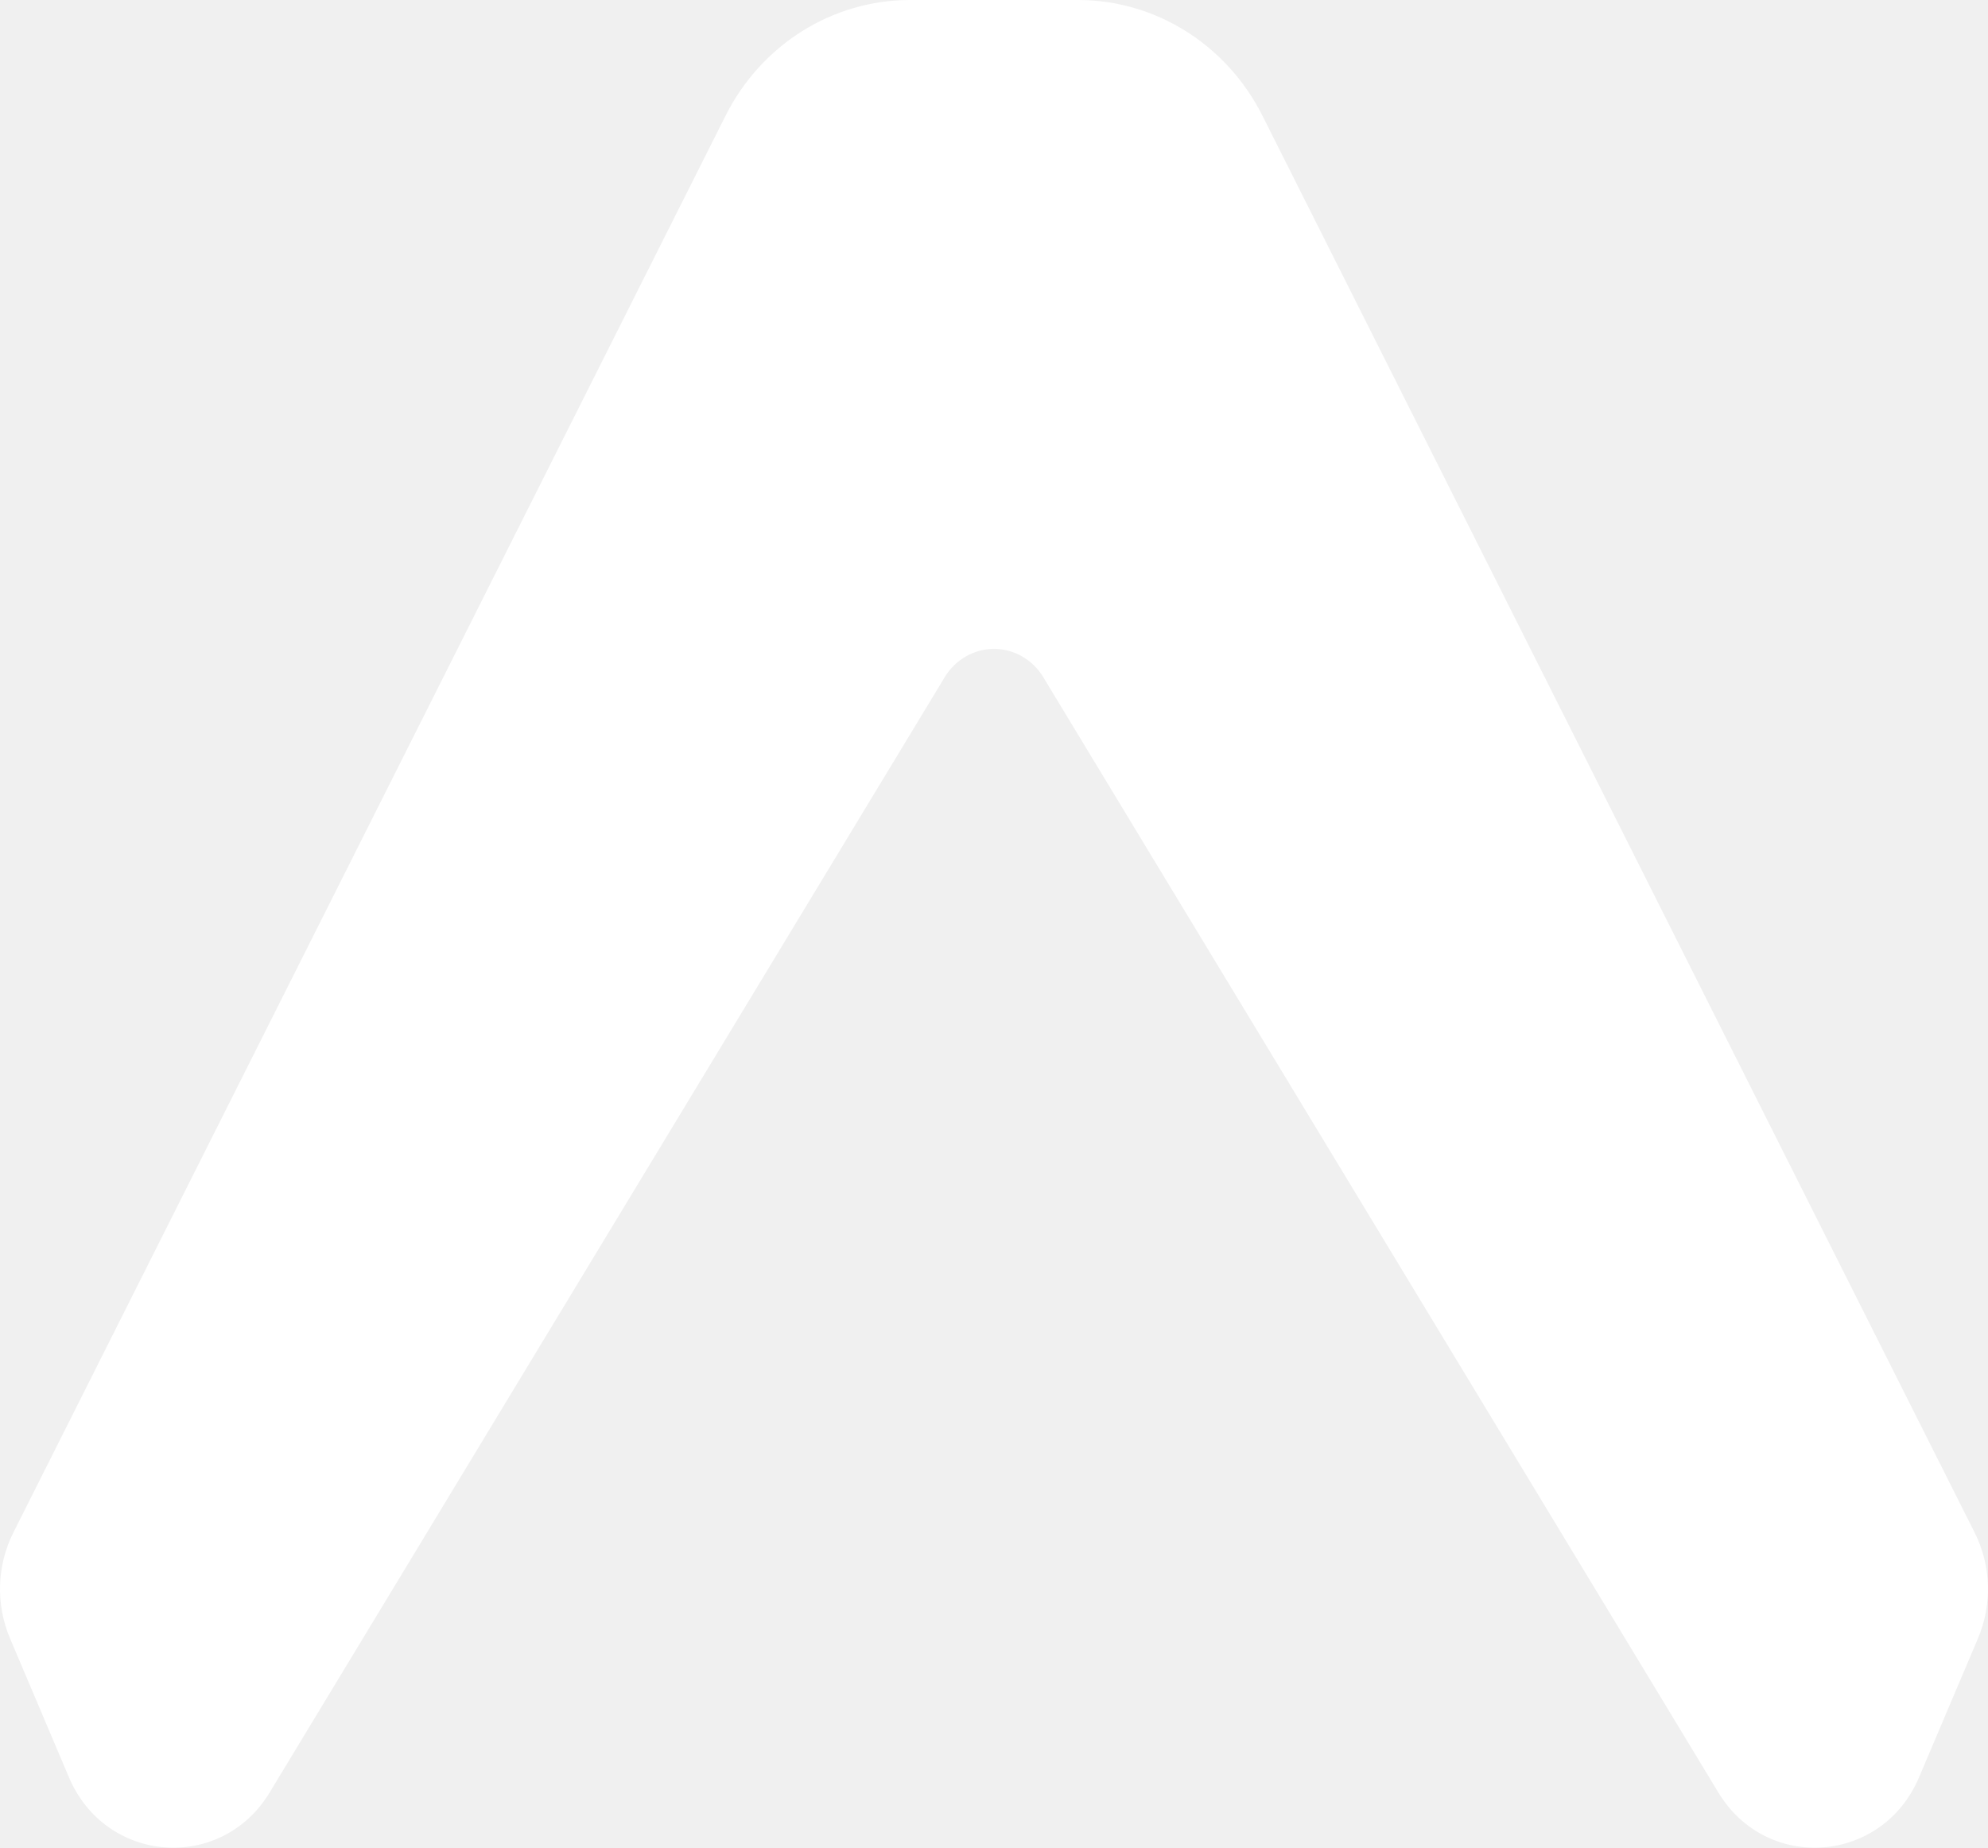
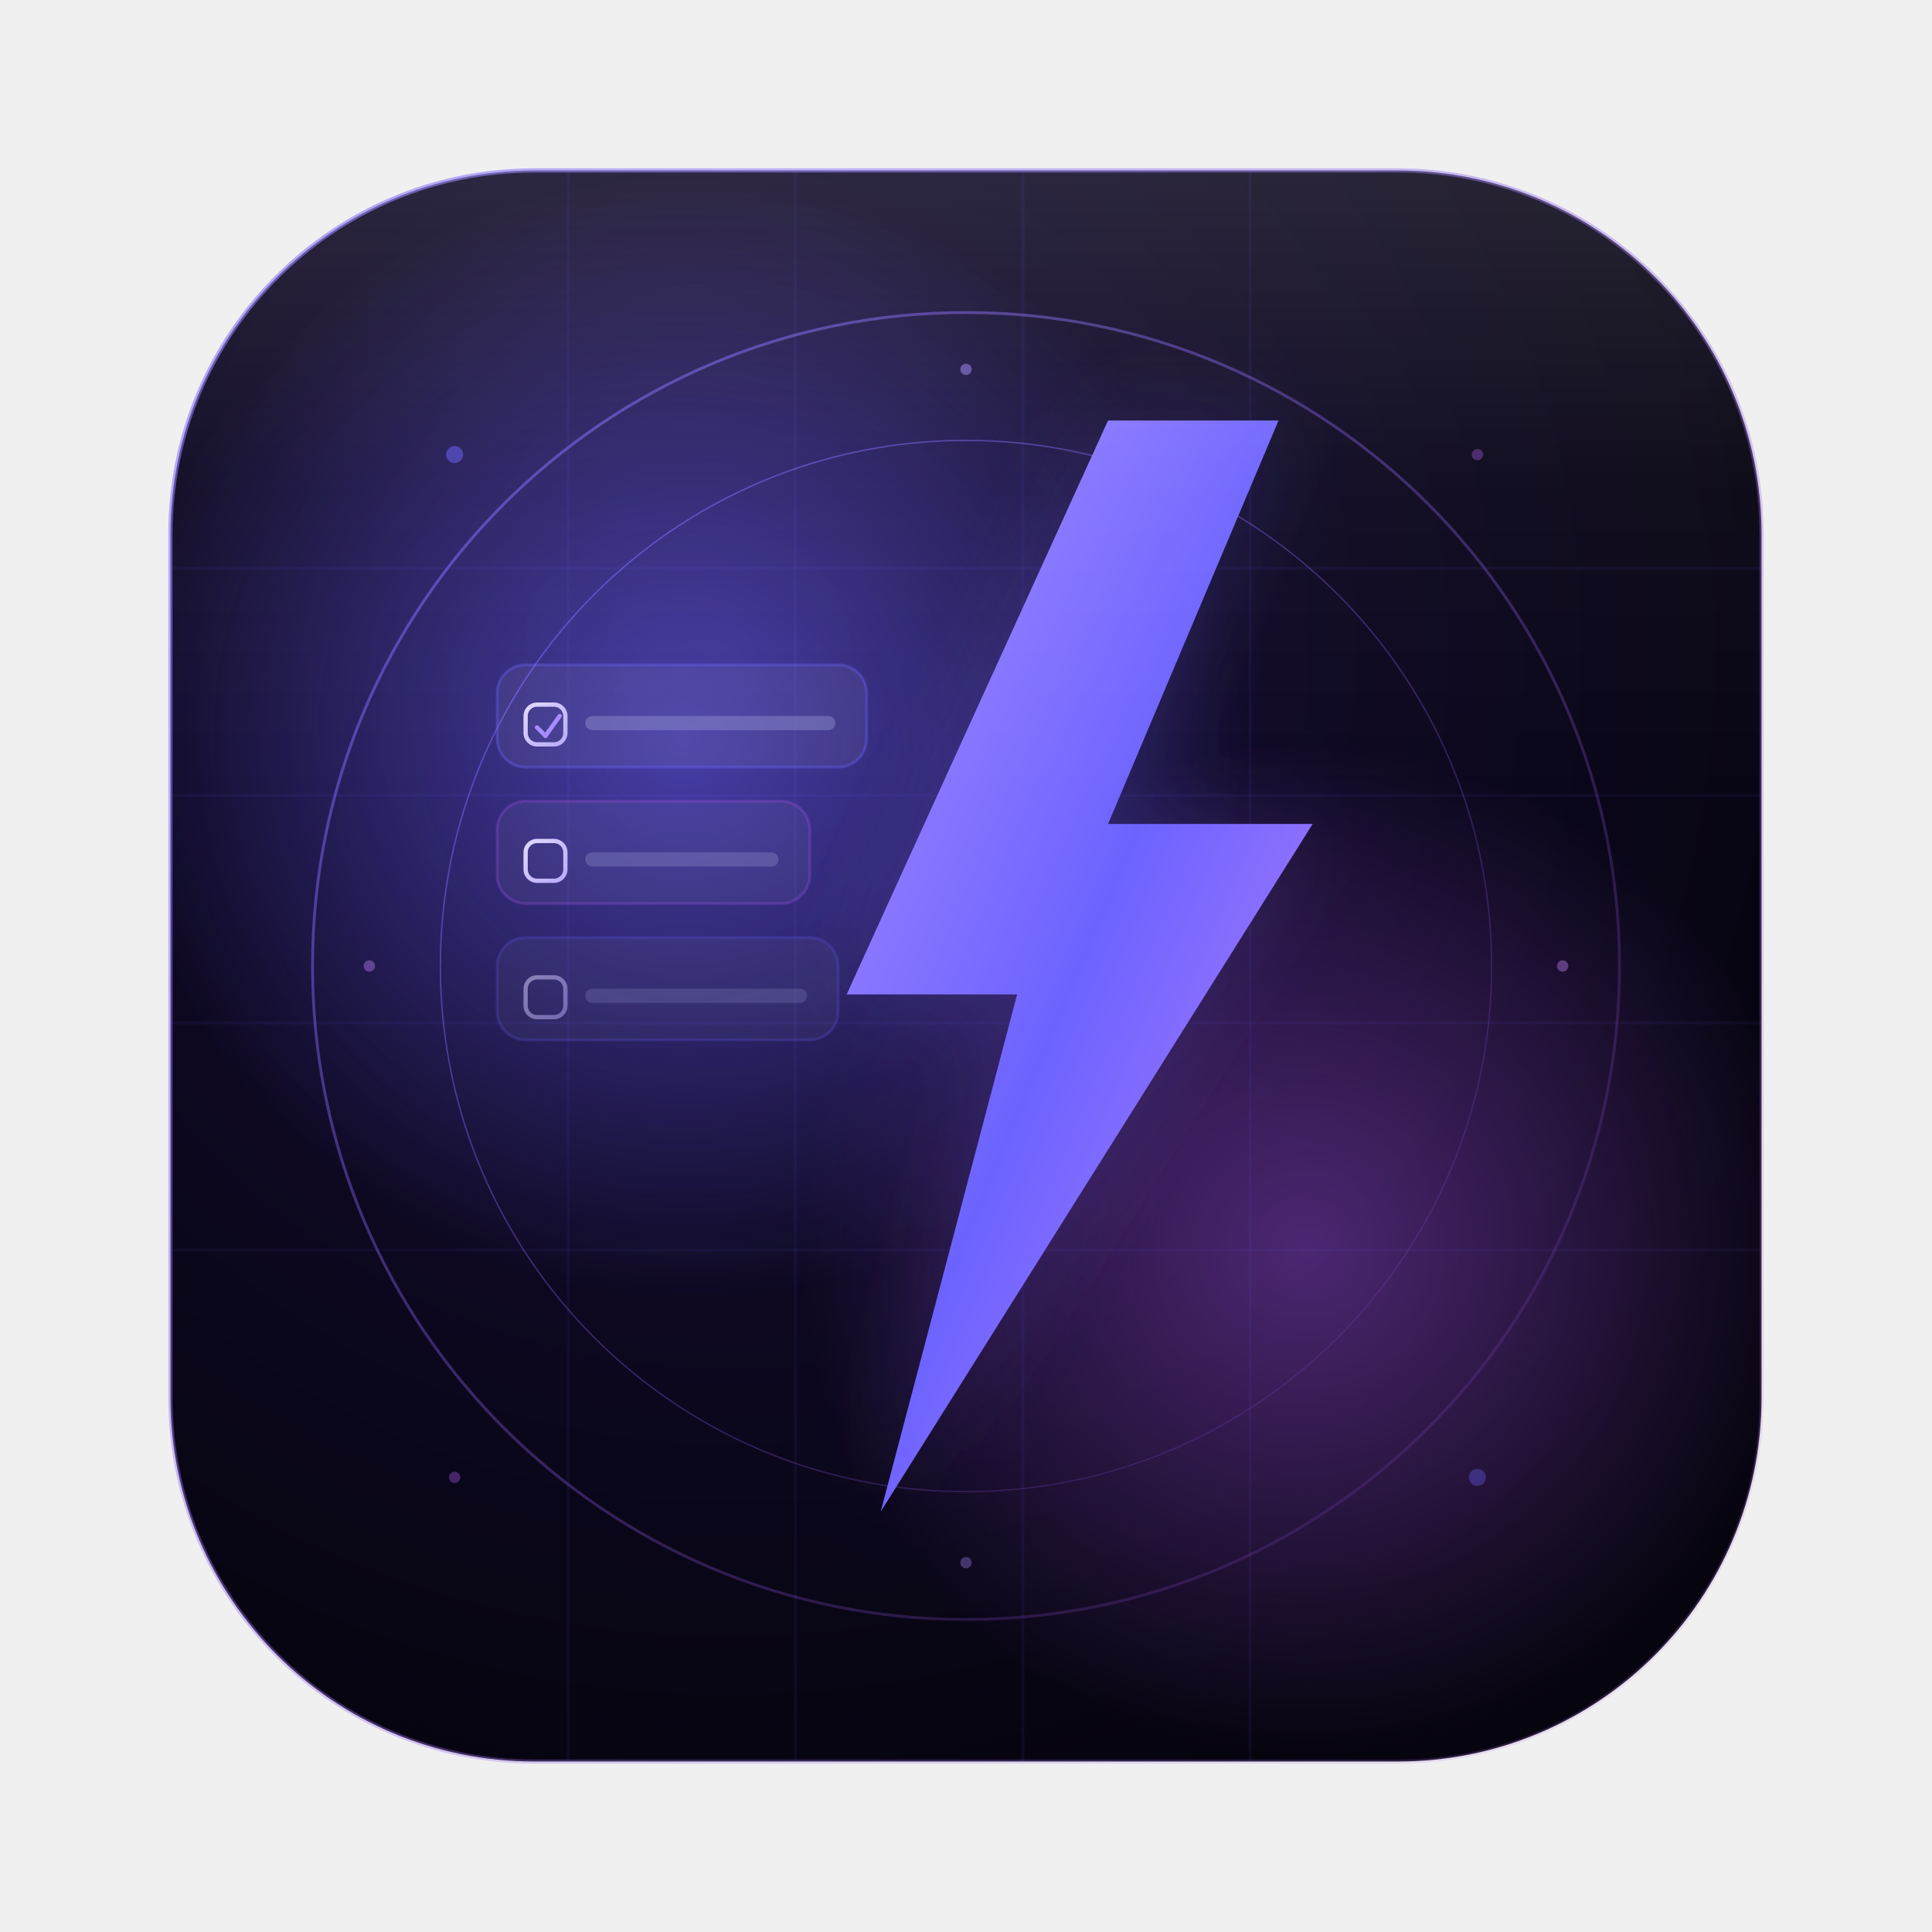
- <svg xmlns="http://www.w3.org/2000/svg" width="652" height="606" viewBox="0 0 652 606" fill="none">
-   <path d="M353.554 0H298.446C273.006 0 249.684 14.635 237.962 37.954L4.38 502.646C-1.043 513.435 -1.451 526.178 3.272 537.313L22.612 582.918C34.648 611.297 72.54 614.156 88.441 587.885L309.863 222.063C313.34 216.317 319.439 212.826 326 212.826C332.561 212.826 338.659 216.317 342.137 222.063L563.559 587.885C579.46 614.156 617.352 611.297 629.388 582.918L648.728 537.313C653.451 526.178 653.043 513.435 647.62 502.646L414.038 37.954C402.316 14.635 378.994 0 353.554 0Z" fill="white" />
+ <svg xmlns="http://www.w3.org/2000/svg" width="100%" viewBox="0 0 680 680" role="img" style="">
+   <defs>
+     <radialGradient id="bgGrad" cx="35%" cy="30%" r="75%">
+       <stop offset="0%" stop-color="#1A1040" />
+       <stop offset="55%" stop-color="#0D0820" />
+       <stop offset="100%" stop-color="#06040F" />
+     </radialGradient>
+     <radialGradient id="glowOrb1" cx="50%" cy="50%" r="50%">
+       <stop offset="0%" stop-color="#6C63FF" stop-opacity="0.55" />
+       <stop offset="100%" stop-color="#6C63FF" stop-opacity="0" />
+     </radialGradient>
+     <radialGradient id="glowOrb2" cx="50%" cy="50%" r="50%">
+       <stop offset="0%" stop-color="#9D4EDD" stop-opacity="0.45" />
+       <stop offset="100%" stop-color="#9D4EDD" stop-opacity="0" />
+     </radialGradient>
+     <linearGradient id="boltGrad" x1="0%" y1="0%" x2="100%" y2="100%">
+       <stop offset="0%" stop-color="#A78BFF" />
+       <stop offset="50%" stop-color="#6C63FF" />
+       <stop offset="100%" stop-color="#C084FC" />
+     </linearGradient>
+     <linearGradient id="checkGrad" x1="0%" y1="0%" x2="100%" y2="100%">
+       <stop offset="0%" stop-color="#E0D7FF" />
+       <stop offset="100%" stop-color="#B8ACFF" />
+     </linearGradient>
+     <linearGradient id="ringGrad" x1="0%" y1="0%" x2="100%" y2="100%">
+       <stop offset="0%" stop-color="#7C6EFF" stop-opacity="0.6" />
+       <stop offset="100%" stop-color="#9D4EDD" stop-opacity="0.1" />
+     </linearGradient>
+     <linearGradient id="shineGrad" x1="0%" y1="0%" x2="0%" y2="100%">
+       <stop offset="0%" stop-color="#ffffff" stop-opacity="0.12" />
+       <stop offset="50%" stop-color="#ffffff" stop-opacity="0.03" />
+       <stop offset="100%" stop-color="#ffffff" stop-opacity="0" />
+     </linearGradient>
+     <clipPath id="iconClip">
+       <rect x="60" y="60" width="560" height="560" rx="128" />
+     </clipPath>
+     <filter id="softBloom" x="-20%" y="-20%" width="140%" height="140%">
+       <feGaussianBlur stdDeviation="18" result="blur" />
+       <feMerge>
+         <feMergeNode in="blur" />
+         <feMergeNode in="SourceGraphic" />
+       </feMerge>
+     </filter>
+   </defs>
+   <rect x="60" y="60" width="560" height="560" rx="128" fill="url(#bgGrad)" style="stroke:none;color:rgb(255, 255, 255);stroke-width:1px;stroke-linecap:butt;stroke-linejoin:miter;opacity:1;font-family:&quot;Anthropic Sans&quot;, -apple-system, BlinkMacSystemFont, &quot;Segoe UI&quot;, sans-serif;font-size:16px;font-weight:400;text-anchor:start;dominant-baseline:auto" />
+   <g clip-path="url(#iconClip)" style="fill:rgb(0, 0, 0);stroke:none;color:rgb(255, 255, 255);stroke-width:1px;stroke-linecap:butt;stroke-linejoin:miter;opacity:1;font-family:&quot;Anthropic Sans&quot;, -apple-system, BlinkMacSystemFont, &quot;Segoe UI&quot;, sans-serif;font-size:16px;font-weight:400;text-anchor:start;dominant-baseline:auto">
+     <ellipse cx="240" cy="260" rx="200" ry="200" fill="url(#glowOrb1)" style="stroke:none;color:rgb(255, 255, 255);stroke-width:1px;stroke-linecap:butt;stroke-linejoin:miter;opacity:1;font-family:&quot;Anthropic Sans&quot;, -apple-system, BlinkMacSystemFont, &quot;Segoe UI&quot;, sans-serif;font-size:16px;font-weight:400;text-anchor:start;dominant-baseline:auto" />
+     <ellipse cx="460" cy="440" rx="180" ry="180" fill="url(#glowOrb2)" style="stroke:none;color:rgb(255, 255, 255);stroke-width:1px;stroke-linecap:butt;stroke-linejoin:miter;opacity:1;font-family:&quot;Anthropic Sans&quot;, -apple-system, BlinkMacSystemFont, &quot;Segoe UI&quot;, sans-serif;font-size:16px;font-weight:400;text-anchor:start;dominant-baseline:auto" />
+     <line x1="60" y1="200" x2="620" y2="200" stroke="#6C63FF" stroke-opacity="0.07" stroke-width="1" style="fill:rgb(0, 0, 0);stroke:rgb(108, 99, 255);color:rgb(255, 255, 255);stroke-width:1px;stroke-linecap:butt;stroke-linejoin:miter;opacity:1;font-family:&quot;Anthropic Sans&quot;, -apple-system, BlinkMacSystemFont, &quot;Segoe UI&quot;, sans-serif;font-size:16px;font-weight:400;text-anchor:start;dominant-baseline:auto" />
+     <line x1="60" y1="280" x2="620" y2="280" stroke="#6C63FF" stroke-opacity="0.07" stroke-width="1" style="fill:rgb(0, 0, 0);stroke:rgb(108, 99, 255);color:rgb(255, 255, 255);stroke-width:1px;stroke-linecap:butt;stroke-linejoin:miter;opacity:1;font-family:&quot;Anthropic Sans&quot;, -apple-system, BlinkMacSystemFont, &quot;Segoe UI&quot;, sans-serif;font-size:16px;font-weight:400;text-anchor:start;dominant-baseline:auto" />
+     <line x1="60" y1="360" x2="620" y2="360" stroke="#6C63FF" stroke-opacity="0.07" stroke-width="1" style="fill:rgb(0, 0, 0);stroke:rgb(108, 99, 255);color:rgb(255, 255, 255);stroke-width:1px;stroke-linecap:butt;stroke-linejoin:miter;opacity:1;font-family:&quot;Anthropic Sans&quot;, -apple-system, BlinkMacSystemFont, &quot;Segoe UI&quot;, sans-serif;font-size:16px;font-weight:400;text-anchor:start;dominant-baseline:auto" />
+     <line x1="60" y1="440" x2="620" y2="440" stroke="#6C63FF" stroke-opacity="0.07" stroke-width="1" style="fill:rgb(0, 0, 0);stroke:rgb(108, 99, 255);color:rgb(255, 255, 255);stroke-width:1px;stroke-linecap:butt;stroke-linejoin:miter;opacity:1;font-family:&quot;Anthropic Sans&quot;, -apple-system, BlinkMacSystemFont, &quot;Segoe UI&quot;, sans-serif;font-size:16px;font-weight:400;text-anchor:start;dominant-baseline:auto" />
+     <line x1="200" y1="60" x2="200" y2="620" stroke="#6C63FF" stroke-opacity="0.07" stroke-width="1" style="fill:rgb(0, 0, 0);stroke:rgb(108, 99, 255);color:rgb(255, 255, 255);stroke-width:1px;stroke-linecap:butt;stroke-linejoin:miter;opacity:1;font-family:&quot;Anthropic Sans&quot;, -apple-system, BlinkMacSystemFont, &quot;Segoe UI&quot;, sans-serif;font-size:16px;font-weight:400;text-anchor:start;dominant-baseline:auto" />
+     <line x1="280" y1="60" x2="280" y2="620" stroke="#6C63FF" stroke-opacity="0.07" stroke-width="1" style="fill:rgb(0, 0, 0);stroke:rgb(108, 99, 255);color:rgb(255, 255, 255);stroke-width:1px;stroke-linecap:butt;stroke-linejoin:miter;opacity:1;font-family:&quot;Anthropic Sans&quot;, -apple-system, BlinkMacSystemFont, &quot;Segoe UI&quot;, sans-serif;font-size:16px;font-weight:400;text-anchor:start;dominant-baseline:auto" />
+     <line x1="360" y1="60" x2="360" y2="620" stroke="#6C63FF" stroke-opacity="0.07" stroke-width="1" style="fill:rgb(0, 0, 0);stroke:rgb(108, 99, 255);color:rgb(255, 255, 255);stroke-width:1px;stroke-linecap:butt;stroke-linejoin:miter;opacity:1;font-family:&quot;Anthropic Sans&quot;, -apple-system, BlinkMacSystemFont, &quot;Segoe UI&quot;, sans-serif;font-size:16px;font-weight:400;text-anchor:start;dominant-baseline:auto" />
+     <line x1="440" y1="60" x2="440" y2="620" stroke="#6C63FF" stroke-opacity="0.07" stroke-width="1" style="fill:rgb(0, 0, 0);stroke:rgb(108, 99, 255);color:rgb(255, 255, 255);stroke-width:1px;stroke-linecap:butt;stroke-linejoin:miter;opacity:1;font-family:&quot;Anthropic Sans&quot;, -apple-system, BlinkMacSystemFont, &quot;Segoe UI&quot;, sans-serif;font-size:16px;font-weight:400;text-anchor:start;dominant-baseline:auto" />
+     <circle cx="340" cy="340" r="230" fill="none" stroke="url(#ringGrad)" stroke-width="1" style="fill:none;color:rgb(255, 255, 255);stroke-width:1px;stroke-linecap:butt;stroke-linejoin:miter;opacity:1;font-family:&quot;Anthropic Sans&quot;, -apple-system, BlinkMacSystemFont, &quot;Segoe UI&quot;, sans-serif;font-size:16px;font-weight:400;text-anchor:start;dominant-baseline:auto" />
+     <circle cx="340" cy="340" r="185" fill="none" stroke="url(#ringGrad)" stroke-width="0.5" style="fill:none;color:rgb(255, 255, 255);stroke-width:0.5px;stroke-linecap:butt;stroke-linejoin:miter;opacity:1;font-family:&quot;Anthropic Sans&quot;, -apple-system, BlinkMacSystemFont, &quot;Segoe UI&quot;, sans-serif;font-size:16px;font-weight:400;text-anchor:start;dominant-baseline:auto" />
+     <circle cx="160" cy="160" r="3" fill="#6C63FF" fill-opacity="0.5" style="fill:rgb(108, 99, 255);stroke:none;color:rgb(255, 255, 255);stroke-width:1px;stroke-linecap:butt;stroke-linejoin:miter;opacity:1;font-family:&quot;Anthropic Sans&quot;, -apple-system, BlinkMacSystemFont, &quot;Segoe UI&quot;, sans-serif;font-size:16px;font-weight:400;text-anchor:start;dominant-baseline:auto" />
+     <circle cx="520" cy="160" r="2" fill="#9D4EDD" fill-opacity="0.4" style="fill:rgb(157, 78, 221);stroke:none;color:rgb(255, 255, 255);stroke-width:1px;stroke-linecap:butt;stroke-linejoin:miter;opacity:1;font-family:&quot;Anthropic Sans&quot;, -apple-system, BlinkMacSystemFont, &quot;Segoe UI&quot;, sans-serif;font-size:16px;font-weight:400;text-anchor:start;dominant-baseline:auto" />
+     <circle cx="520" cy="520" r="3" fill="#6C63FF" fill-opacity="0.35" style="fill:rgb(108, 99, 255);stroke:none;color:rgb(255, 255, 255);stroke-width:1px;stroke-linecap:butt;stroke-linejoin:miter;opacity:1;font-family:&quot;Anthropic Sans&quot;, -apple-system, BlinkMacSystemFont, &quot;Segoe UI&quot;, sans-serif;font-size:16px;font-weight:400;text-anchor:start;dominant-baseline:auto" />
+     <circle cx="160" cy="520" r="2" fill="#9D4EDD" fill-opacity="0.4" style="fill:rgb(157, 78, 221);stroke:none;color:rgb(255, 255, 255);stroke-width:1px;stroke-linecap:butt;stroke-linejoin:miter;opacity:1;font-family:&quot;Anthropic Sans&quot;, -apple-system, BlinkMacSystemFont, &quot;Segoe UI&quot;, sans-serif;font-size:16px;font-weight:400;text-anchor:start;dominant-baseline:auto" />
+     <circle cx="340" cy="130" r="2" fill="#A78BFF" fill-opacity="0.5" style="fill:rgb(167, 139, 255);stroke:none;color:rgb(255, 255, 255);stroke-width:1px;stroke-linecap:butt;stroke-linejoin:miter;opacity:1;font-family:&quot;Anthropic Sans&quot;, -apple-system, BlinkMacSystemFont, &quot;Segoe UI&quot;, sans-serif;font-size:16px;font-weight:400;text-anchor:start;dominant-baseline:auto" />
+     <circle cx="550" cy="340" r="2" fill="#C084FC" fill-opacity="0.4" style="fill:rgb(192, 132, 252);stroke:none;color:rgb(255, 255, 255);stroke-width:1px;stroke-linecap:butt;stroke-linejoin:miter;opacity:1;font-family:&quot;Anthropic Sans&quot;, -apple-system, BlinkMacSystemFont, &quot;Segoe UI&quot;, sans-serif;font-size:16px;font-weight:400;text-anchor:start;dominant-baseline:auto" />
+     <circle cx="340" cy="550" r="2" fill="#A78BFF" fill-opacity="0.35" style="fill:rgb(167, 139, 255);stroke:none;color:rgb(255, 255, 255);stroke-width:1px;stroke-linecap:butt;stroke-linejoin:miter;opacity:1;font-family:&quot;Anthropic Sans&quot;, -apple-system, BlinkMacSystemFont, &quot;Segoe UI&quot;, sans-serif;font-size:16px;font-weight:400;text-anchor:start;dominant-baseline:auto" />
+     <circle cx="130" cy="340" r="2" fill="#C084FC" fill-opacity="0.4" style="fill:rgb(192, 132, 252);stroke:none;color:rgb(255, 255, 255);stroke-width:1px;stroke-linecap:butt;stroke-linejoin:miter;opacity:1;font-family:&quot;Anthropic Sans&quot;, -apple-system, BlinkMacSystemFont, &quot;Segoe UI&quot;, sans-serif;font-size:16px;font-weight:400;text-anchor:start;dominant-baseline:auto" />
+   </g>
+   <g clip-path="url(#iconClip)" filter="url(#softBloom)" style="fill:rgb(0, 0, 0);stroke:none;color:rgb(255, 255, 255);stroke-width:1px;stroke-linecap:butt;stroke-linejoin:miter;opacity:1;font-family:&quot;Anthropic Sans&quot;, -apple-system, BlinkMacSystemFont, &quot;Segoe UI&quot;, sans-serif;font-size:16px;font-weight:400;text-anchor:start;dominant-baseline:auto">
+     <polygon points="390,148  298,350  358,350  310,532  462,290  390,290  450,148" fill="url(#boltGrad)" fill-opacity="0.18" style="stroke:none;color:rgb(255, 255, 255);stroke-width:1px;stroke-linecap:butt;stroke-linejoin:miter;opacity:1;font-family:&quot;Anthropic Sans&quot;, -apple-system, BlinkMacSystemFont, &quot;Segoe UI&quot;, sans-serif;font-size:16px;font-weight:400;text-anchor:start;dominant-baseline:auto" />
+   </g>
+   <g clip-path="url(#iconClip)" style="fill:rgb(0, 0, 0);stroke:none;color:rgb(255, 255, 255);stroke-width:1px;stroke-linecap:butt;stroke-linejoin:miter;opacity:1;font-family:&quot;Anthropic Sans&quot;, -apple-system, BlinkMacSystemFont, &quot;Segoe UI&quot;, sans-serif;font-size:16px;font-weight:400;text-anchor:start;dominant-baseline:auto">
+     <polygon points="390,148  298,350  358,350  310,532  462,290  390,290  450,148" fill="url(#boltGrad)" style="stroke:none;color:rgb(255, 255, 255);stroke-width:1px;stroke-linecap:butt;stroke-linejoin:miter;opacity:1;font-family:&quot;Anthropic Sans&quot;, -apple-system, BlinkMacSystemFont, &quot;Segoe UI&quot;, sans-serif;font-size:16px;font-weight:400;text-anchor:start;dominant-baseline:auto" />
+     <rect x="175" y="234" width="130" height="36" rx="10" fill="#ffffff" fill-opacity="0.06" stroke="#6C63FF" stroke-opacity="0.35" stroke-width="1" style="fill:rgb(255, 255, 255);stroke:rgb(108, 99, 255);color:rgb(255, 255, 255);stroke-width:1px;stroke-linecap:butt;stroke-linejoin:miter;opacity:1;font-family:&quot;Anthropic Sans&quot;, -apple-system, BlinkMacSystemFont, &quot;Segoe UI&quot;, sans-serif;font-size:16px;font-weight:400;text-anchor:start;dominant-baseline:auto" />
+     <rect x="185" y="248" width="14" height="14" rx="4" fill="none" stroke="url(#checkGrad)" stroke-width="1.5" style="fill:none;color:rgb(255, 255, 255);stroke-width:1.5px;stroke-linecap:butt;stroke-linejoin:miter;opacity:1;font-family:&quot;Anthropic Sans&quot;, -apple-system, BlinkMacSystemFont, &quot;Segoe UI&quot;, sans-serif;font-size:16px;font-weight:400;text-anchor:start;dominant-baseline:auto" />
+     <line x1="189" y1="256" x2="192" y2="259" stroke="#A78BFF" stroke-width="1.5" stroke-linecap="round" style="fill:rgb(0, 0, 0);stroke:rgb(167, 139, 255);color:rgb(255, 255, 255);stroke-width:1.5px;stroke-linecap:round;stroke-linejoin:miter;opacity:1;font-family:&quot;Anthropic Sans&quot;, -apple-system, BlinkMacSystemFont, &quot;Segoe UI&quot;, sans-serif;font-size:16px;font-weight:400;text-anchor:start;dominant-baseline:auto" />
+     <line x1="192" y1="259" x2="197" y2="252" stroke="#A78BFF" stroke-width="1.5" stroke-linecap="round" style="fill:rgb(0, 0, 0);stroke:rgb(167, 139, 255);color:rgb(255, 255, 255);stroke-width:1.5px;stroke-linecap:round;stroke-linejoin:miter;opacity:1;font-family:&quot;Anthropic Sans&quot;, -apple-system, BlinkMacSystemFont, &quot;Segoe UI&quot;, sans-serif;font-size:16px;font-weight:400;text-anchor:start;dominant-baseline:auto" />
+     <rect x="206" y="252" width="88" height="5" rx="2.5" fill="#9090CC" fill-opacity="0.45" style="fill:rgb(144, 144, 204);stroke:none;color:rgb(255, 255, 255);stroke-width:1px;stroke-linecap:butt;stroke-linejoin:miter;opacity:1;font-family:&quot;Anthropic Sans&quot;, -apple-system, BlinkMacSystemFont, &quot;Segoe UI&quot;, sans-serif;font-size:16px;font-weight:400;text-anchor:start;dominant-baseline:auto" />
+     <rect x="175" y="282" width="110" height="36" rx="10" fill="#ffffff" fill-opacity="0.05" stroke="#9D4EDD" stroke-opacity="0.3" stroke-width="1" style="fill:rgb(255, 255, 255);stroke:rgb(157, 78, 221);color:rgb(255, 255, 255);stroke-width:1px;stroke-linecap:butt;stroke-linejoin:miter;opacity:1;font-family:&quot;Anthropic Sans&quot;, -apple-system, BlinkMacSystemFont, &quot;Segoe UI&quot;, sans-serif;font-size:16px;font-weight:400;text-anchor:start;dominant-baseline:auto" />
+     <rect x="185" y="296" width="14" height="14" rx="4" fill="none" stroke="url(#checkGrad)" stroke-width="1.5" style="fill:none;color:rgb(255, 255, 255);stroke-width:1.5px;stroke-linecap:butt;stroke-linejoin:miter;opacity:1;font-family:&quot;Anthropic Sans&quot;, -apple-system, BlinkMacSystemFont, &quot;Segoe UI&quot;, sans-serif;font-size:16px;font-weight:400;text-anchor:start;dominant-baseline:auto" />
+     <rect x="206" y="300" width="68" height="5" rx="2.5" fill="#9090CC" fill-opacity="0.35" style="fill:rgb(144, 144, 204);stroke:none;color:rgb(255, 255, 255);stroke-width:1px;stroke-linecap:butt;stroke-linejoin:miter;opacity:1;font-family:&quot;Anthropic Sans&quot;, -apple-system, BlinkMacSystemFont, &quot;Segoe UI&quot;, sans-serif;font-size:16px;font-weight:400;text-anchor:start;dominant-baseline:auto" />
+     <rect x="175" y="330" width="120" height="36" rx="10" fill="#ffffff" fill-opacity="0.04" stroke="#6C63FF" stroke-opacity="0.2" stroke-width="1" style="fill:rgb(255, 255, 255);stroke:rgb(108, 99, 255);color:rgb(255, 255, 255);stroke-width:1px;stroke-linecap:butt;stroke-linejoin:miter;opacity:1;font-family:&quot;Anthropic Sans&quot;, -apple-system, BlinkMacSystemFont, &quot;Segoe UI&quot;, sans-serif;font-size:16px;font-weight:400;text-anchor:start;dominant-baseline:auto" />
+     <rect x="185" y="344" width="14" height="14" rx="4" fill="none" stroke="url(#checkGrad)" stroke-width="1.5" stroke-opacity="0.5" style="fill:none;color:rgb(255, 255, 255);stroke-width:1.5px;stroke-linecap:butt;stroke-linejoin:miter;opacity:1;font-family:&quot;Anthropic Sans&quot;, -apple-system, BlinkMacSystemFont, &quot;Segoe UI&quot;, sans-serif;font-size:16px;font-weight:400;text-anchor:start;dominant-baseline:auto" />
+     <rect x="206" y="348" width="78" height="5" rx="2.5" fill="#9090CC" fill-opacity="0.25" style="fill:rgb(144, 144, 204);stroke:none;color:rgb(255, 255, 255);stroke-width:1px;stroke-linecap:butt;stroke-linejoin:miter;opacity:1;font-family:&quot;Anthropic Sans&quot;, -apple-system, BlinkMacSystemFont, &quot;Segoe UI&quot;, sans-serif;font-size:16px;font-weight:400;text-anchor:start;dominant-baseline:auto" />
+   </g>
+   <rect x="60" y="60" width="560" height="560" rx="128" fill="none" stroke="url(#ringGrad)" stroke-width="1.5" style="fill:none;color:rgb(255, 255, 255);stroke-width:1.5px;stroke-linecap:butt;stroke-linejoin:miter;opacity:1;font-family:&quot;Anthropic Sans&quot;, -apple-system, BlinkMacSystemFont, &quot;Segoe UI&quot;, sans-serif;font-size:16px;font-weight:400;text-anchor:start;dominant-baseline:auto" />
+   <rect x="60" y="60" width="560" height="220" rx="0" fill="url(#shineGrad)" clip-path="url(#iconClip)" style="stroke:none;color:rgb(255, 255, 255);stroke-width:1px;stroke-linecap:butt;stroke-linejoin:miter;opacity:1;font-family:&quot;Anthropic Sans&quot;, -apple-system, BlinkMacSystemFont, &quot;Segoe UI&quot;, sans-serif;font-size:16px;font-weight:400;text-anchor:start;dominant-baseline:auto" />
+   <rect x="60" y="60" width="560" height="560" rx="128" fill="none" stroke="#ffffff" stroke-opacity="0.08" stroke-width="1" style="fill:none;stroke:rgb(255, 255, 255);color:rgb(255, 255, 255);stroke-width:1px;stroke-linecap:butt;stroke-linejoin:miter;opacity:1;font-family:&quot;Anthropic Sans&quot;, -apple-system, BlinkMacSystemFont, &quot;Segoe UI&quot;, sans-serif;font-size:16px;font-weight:400;text-anchor:start;dominant-baseline:auto" />
</svg>
